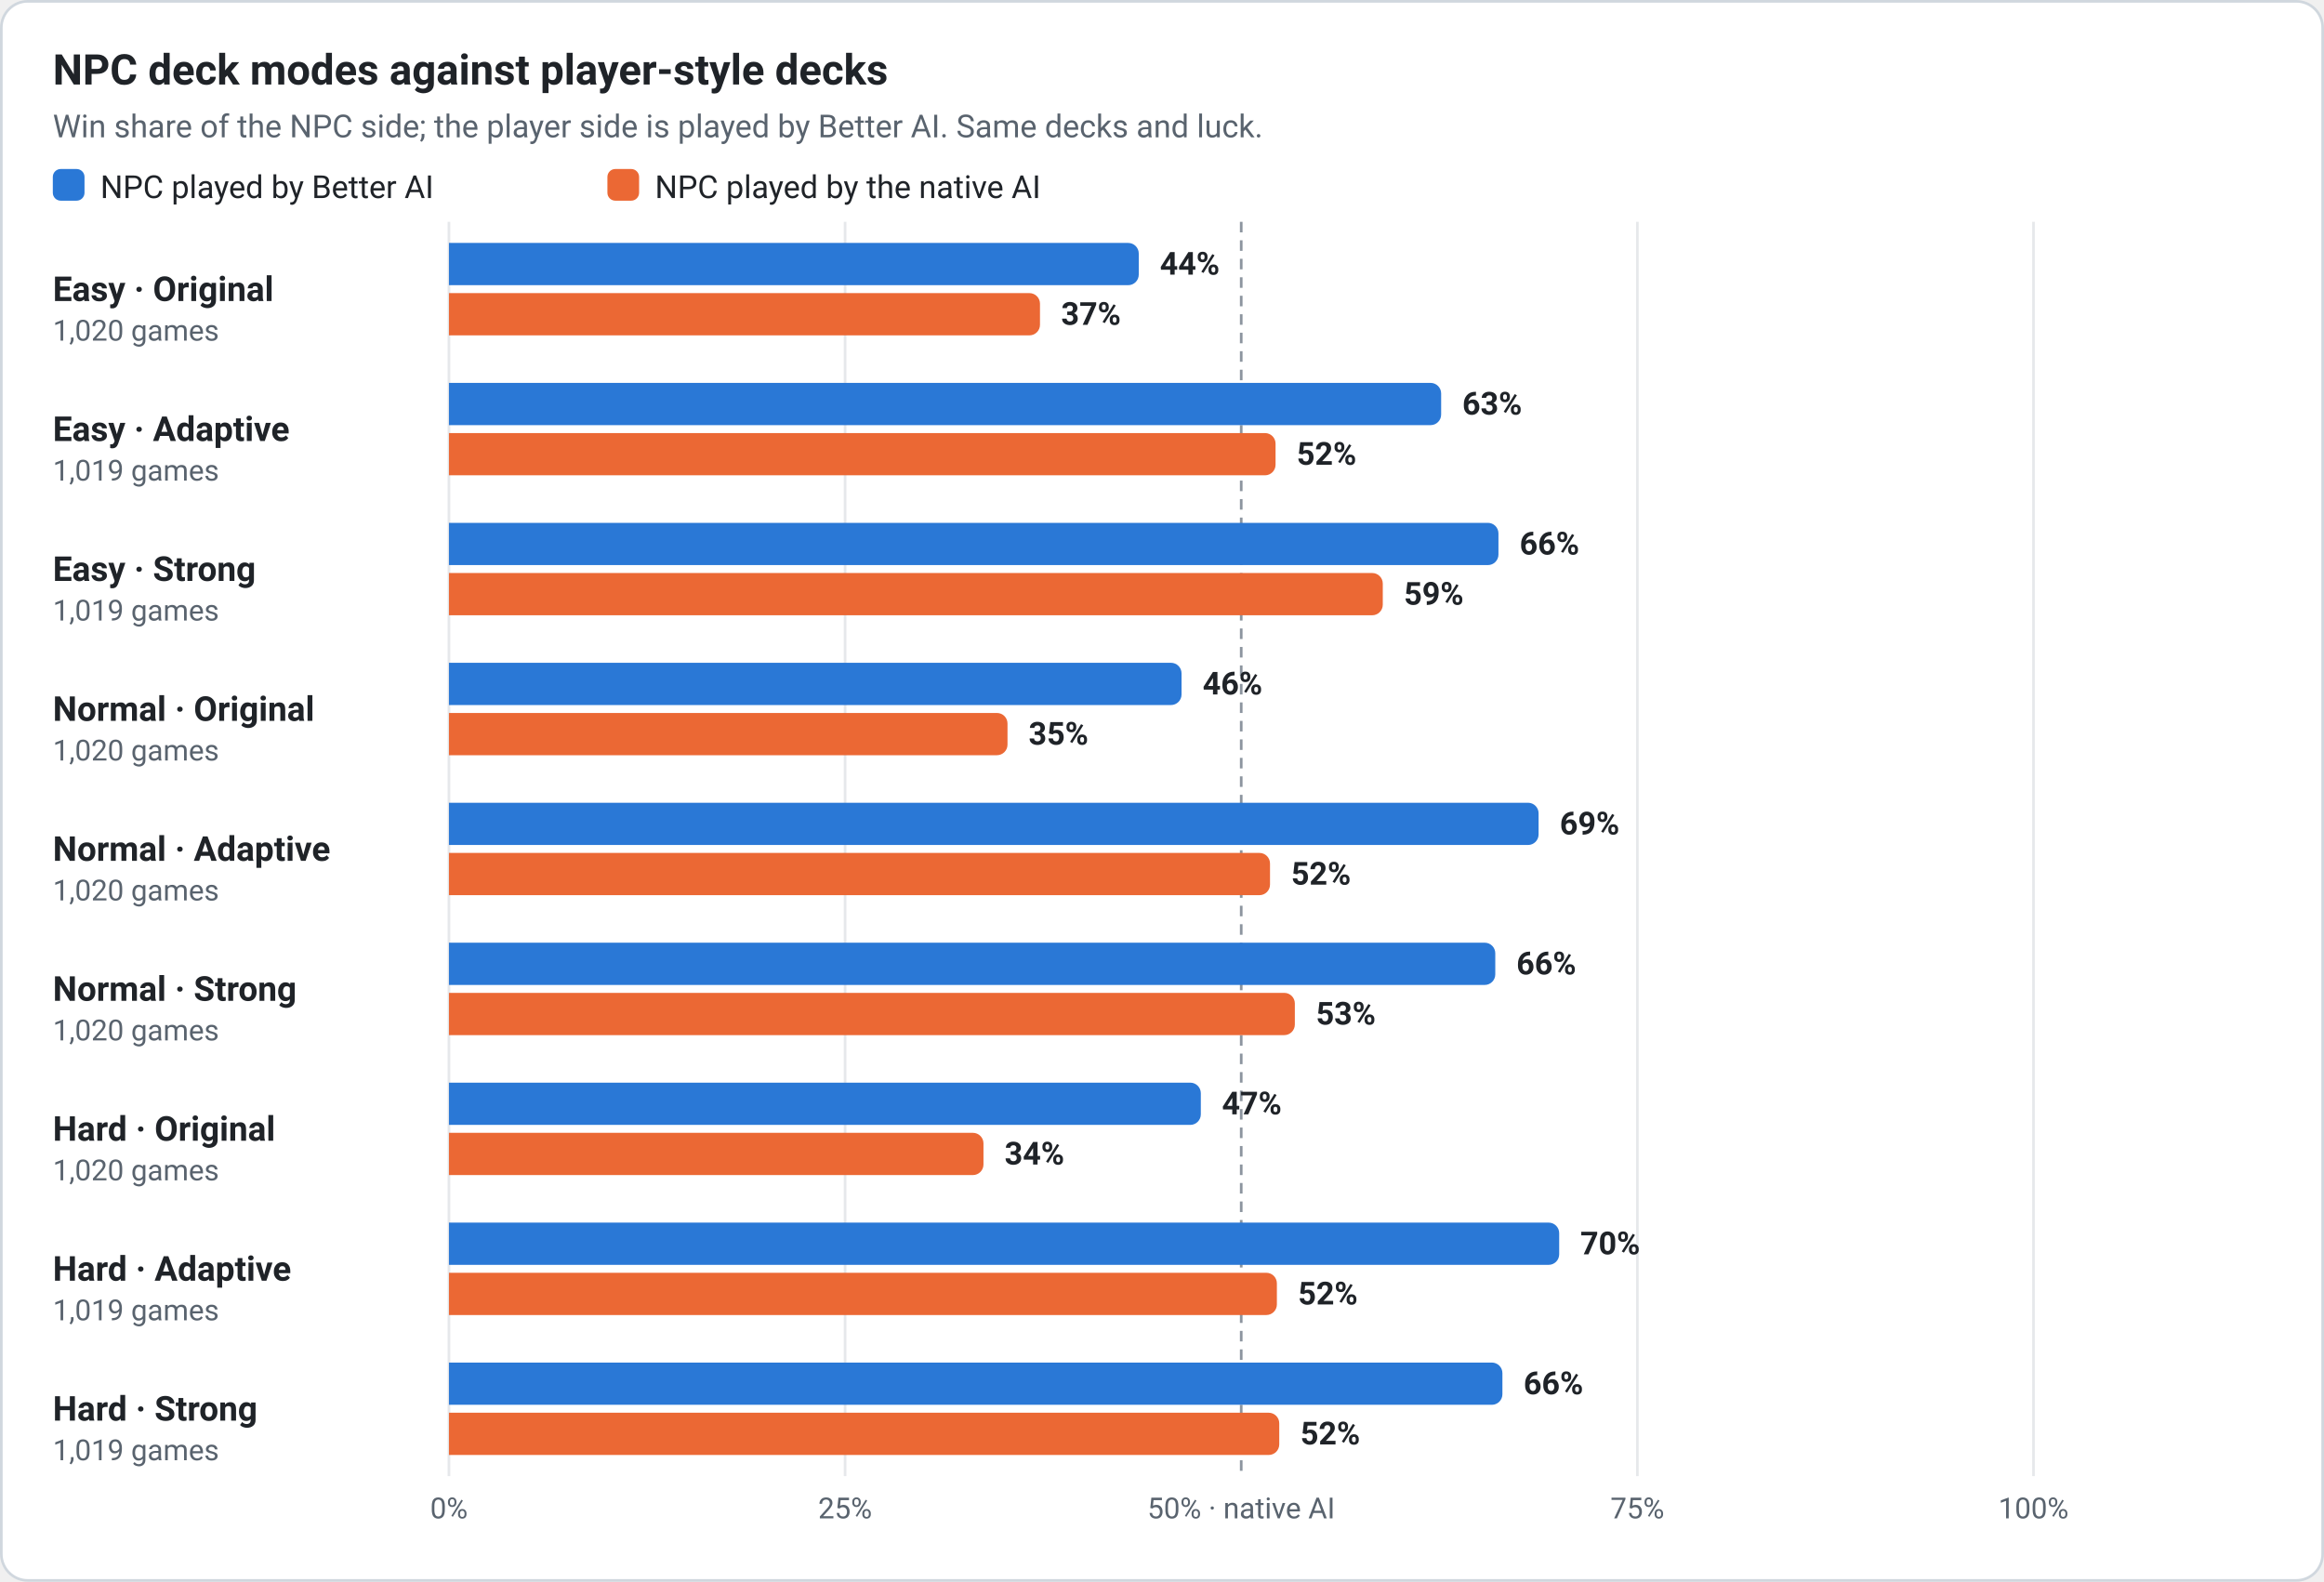
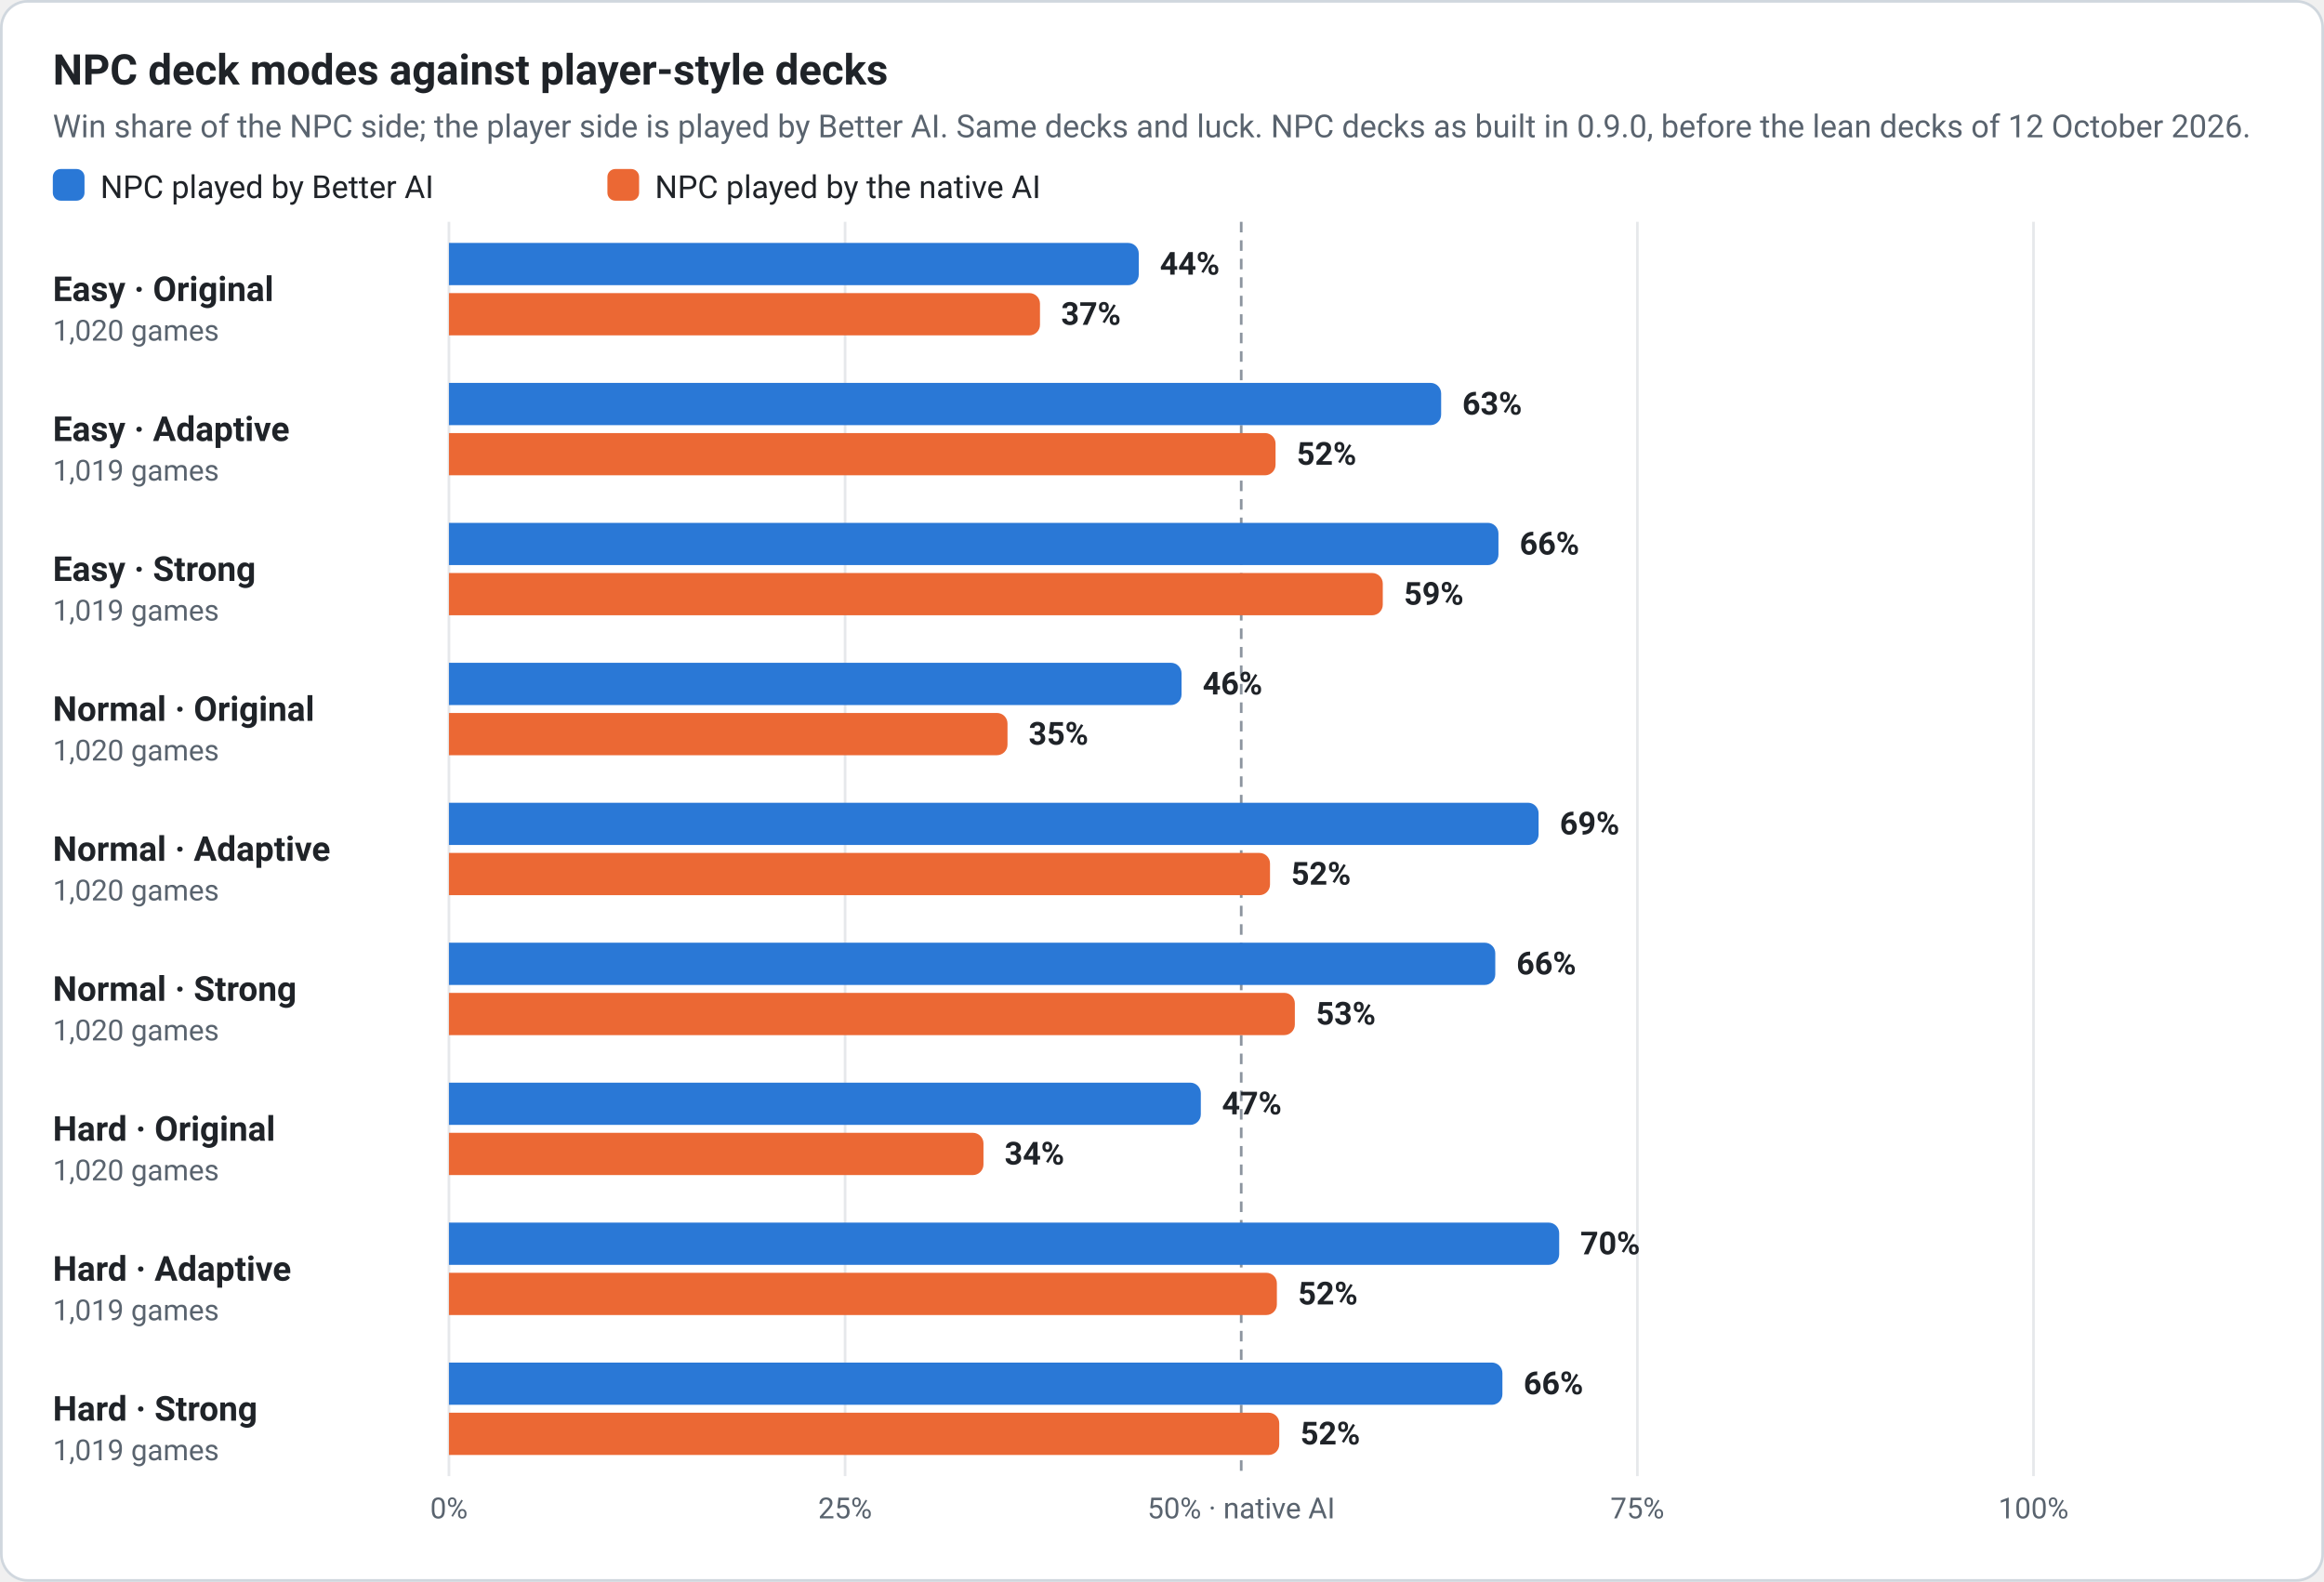
<svg xmlns="http://www.w3.org/2000/svg" width="880" height="599" viewBox="0 0 880 599" font-family="system-ui,-apple-system,'Segoe UI',Roboto,Helvetica,Arial,sans-serif" role="img" aria-label="NPC deck modes against player-style decks">
  <rect x="0.5" y="0.5" width="879" height="598" rx="10" fill="#ffffff" stroke="#d0d7de" />
  <text x="20.0" y="32.0" fill="#1f2328" font-size="16" font-weight="600" text-anchor="start">NPC deck modes against player-style decks</text>
-   <text x="20.0" y="52.0" fill="#59636e" font-size="12" font-weight="400" text-anchor="start">Win share of the NPC side; the player side is played by Better AI. Same decks and luck.</text>
+   <text x="20.0" y="52.0" fill="#59636e" font-size="12" font-weight="400" text-anchor="start">Win share of the NPC side; the player side is played by Better AI. Same decks and luck. NPC decks as built in 0.9.0, before the lean decks of 12 October 2026.</text>
  <line x1="170.0" y1="84" x2="170.0" y2="559" stroke="#e6e8eb" stroke-width="1" />
  <text x="170.0" y="575.0" fill="#59636e" font-size="11" font-weight="400" text-anchor="middle">0%</text>
  <line x1="320.0" y1="84" x2="320.0" y2="559" stroke="#e6e8eb" stroke-width="1" />
  <text x="320.0" y="575.0" fill="#59636e" font-size="11" font-weight="400" text-anchor="middle">25%</text>
  <line x1="470.0" y1="84" x2="470.0" y2="559" stroke="#8c959f" stroke-width="1" stroke-dasharray="4 3" />
  <text x="470.0" y="575.0" fill="#59636e" font-size="11" font-weight="400" text-anchor="middle">50% · native AI</text>
  <line x1="620.0" y1="84" x2="620.0" y2="559" stroke="#e6e8eb" stroke-width="1" />
  <text x="620.0" y="575.0" fill="#59636e" font-size="11" font-weight="400" text-anchor="middle">75%</text>
  <line x1="770.0" y1="84" x2="770.0" y2="559" stroke="#e6e8eb" stroke-width="1" />
  <text x="770.0" y="575.0" fill="#59636e" font-size="11" font-weight="400" text-anchor="middle">100%</text>
  <rect x="20" y="64" width="12" height="12" rx="3" fill="#2a78d6" />
  <text x="38.0" y="75.0" fill="#1f2328" font-size="12" font-weight="400" text-anchor="start">NPC played by Better AI</text>
  <rect x="230" y="64" width="12" height="12" rx="3" fill="#eb6834" />
  <text x="248.0" y="75.0" fill="#1f2328" font-size="12" font-weight="400" text-anchor="start">NPC played by the native AI</text>
  <text x="20.0" y="114.0" fill="#1f2328" font-size="13" font-weight="600" text-anchor="start">Easy · Original</text>
  <text x="20.0" y="129.0" fill="#59636e" font-size="11" font-weight="400" text-anchor="start">1,020 games</text>
  <path d="M170.0,92.0 H427.2 A4,4 0 0 1 431.2,96.0 V104.0 A4,4 0 0 1 427.2,108.0 H170.0 Z" fill="#2a78d6" />
  <text x="439.2" y="104.0" fill="#1f2328" font-size="12" font-weight="600" text-anchor="start">44%</text>
  <path d="M170.0,111.0 H389.8 A4,4 0 0 1 393.8,115.0 V123.0 A4,4 0 0 1 389.8,127.0 H170.0 Z" fill="#eb6834" />
  <text x="401.8" y="123.0" fill="#1f2328" font-size="12" font-weight="600" text-anchor="start">37%</text>
  <text x="20.0" y="167.0" fill="#1f2328" font-size="13" font-weight="600" text-anchor="start">Easy · Adaptive</text>
  <text x="20.0" y="182.0" fill="#59636e" font-size="11" font-weight="400" text-anchor="start">1,019 games</text>
  <path d="M170.0,145.0 H541.7 A4,4 0 0 1 545.7,149.0 V157.0 A4,4 0 0 1 541.7,161.0 H170.0 Z" fill="#2a78d6" />
  <text x="553.7" y="157.0" fill="#1f2328" font-size="12" font-weight="600" text-anchor="start">63%</text>
  <path d="M170.0,164.0 H479.0 A4,4 0 0 1 483.0,168.0 V176.0 A4,4 0 0 1 479.0,180.0 H170.0 Z" fill="#eb6834" />
  <text x="491.0" y="176.0" fill="#1f2328" font-size="12" font-weight="600" text-anchor="start">52%</text>
  <text x="20.0" y="220.0" fill="#1f2328" font-size="13" font-weight="600" text-anchor="start">Easy · Strong</text>
  <text x="20.0" y="235.0" fill="#59636e" font-size="11" font-weight="400" text-anchor="start">1,019 games</text>
  <path d="M170.0,198.0 H563.4 A4,4 0 0 1 567.4,202.0 V210.0 A4,4 0 0 1 563.4,214.0 H170.0 Z" fill="#2a78d6" />
  <text x="575.4" y="210.0" fill="#1f2328" font-size="12" font-weight="600" text-anchor="start">66%</text>
  <path d="M170.0,217.0 H519.6 A4,4 0 0 1 523.6,221.0 V229.0 A4,4 0 0 1 519.6,233.0 H170.0 Z" fill="#eb6834" />
  <text x="531.6" y="229.0" fill="#1f2328" font-size="12" font-weight="600" text-anchor="start">59%</text>
  <text x="20.0" y="273.0" fill="#1f2328" font-size="13" font-weight="600" text-anchor="start">Normal · Original</text>
  <text x="20.0" y="288.0" fill="#59636e" font-size="11" font-weight="400" text-anchor="start">1,020 games</text>
  <path d="M170.0,251.0 H443.4 A4,4 0 0 1 447.4,255.0 V263.0 A4,4 0 0 1 443.4,267.0 H170.0 Z" fill="#2a78d6" />
  <text x="455.4" y="263.0" fill="#1f2328" font-size="12" font-weight="600" text-anchor="start">46%</text>
  <path d="M170.0,270.0 H377.5 A4,4 0 0 1 381.5,274.0 V282.0 A4,4 0 0 1 377.5,286.0 H170.0 Z" fill="#eb6834" />
  <text x="389.5" y="282.0" fill="#1f2328" font-size="12" font-weight="600" text-anchor="start">35%</text>
  <text x="20.0" y="326.0" fill="#1f2328" font-size="13" font-weight="600" text-anchor="start">Normal · Adaptive</text>
  <text x="20.0" y="341.0" fill="#59636e" font-size="11" font-weight="400" text-anchor="start">1,020 games</text>
  <path d="M170.0,304.0 H578.6 A4,4 0 0 1 582.6,308.0 V316.0 A4,4 0 0 1 578.6,320.0 H170.0 Z" fill="#2a78d6" />
  <text x="590.6" y="316.0" fill="#1f2328" font-size="12" font-weight="600" text-anchor="start">69%</text>
  <path d="M170.0,323.0 H476.9 A4,4 0 0 1 480.9,327.0 V335.0 A4,4 0 0 1 476.9,339.0 H170.0 Z" fill="#eb6834" />
  <text x="488.9" y="335.0" fill="#1f2328" font-size="12" font-weight="600" text-anchor="start">52%</text>
  <text x="20.0" y="379.0" fill="#1f2328" font-size="13" font-weight="600" text-anchor="start">Normal · Strong</text>
  <text x="20.0" y="394.0" fill="#59636e" font-size="11" font-weight="400" text-anchor="start">1,020 games</text>
  <path d="M170.0,357.0 H562.2 A4,4 0 0 1 566.2,361.0 V369.0 A4,4 0 0 1 562.2,373.0 H170.0 Z" fill="#2a78d6" />
  <text x="574.2" y="369.0" fill="#1f2328" font-size="12" font-weight="600" text-anchor="start">66%</text>
  <path d="M170.0,376.0 H486.3 A4,4 0 0 1 490.3,380.0 V388.0 A4,4 0 0 1 486.3,392.0 H170.0 Z" fill="#eb6834" />
  <text x="498.3" y="388.0" fill="#1f2328" font-size="12" font-weight="600" text-anchor="start">53%</text>
  <text x="20.0" y="432.0" fill="#1f2328" font-size="13" font-weight="600" text-anchor="start">Hard · Original</text>
  <text x="20.0" y="447.0" fill="#59636e" font-size="11" font-weight="400" text-anchor="start">1,020 games</text>
  <path d="M170.0,410.0 H450.7 A4,4 0 0 1 454.7,414.0 V422.0 A4,4 0 0 1 450.7,426.0 H170.0 Z" fill="#2a78d6" />
  <text x="462.7" y="422.0" fill="#1f2328" font-size="12" font-weight="600" text-anchor="start">47%</text>
  <path d="M170.0,429.0 H368.4 A4,4 0 0 1 372.4,433.0 V441.0 A4,4 0 0 1 368.4,445.0 H170.0 Z" fill="#eb6834" />
  <text x="380.4" y="441.0" fill="#1f2328" font-size="12" font-weight="600" text-anchor="start">34%</text>
  <text x="20.0" y="485.0" fill="#1f2328" font-size="13" font-weight="600" text-anchor="start">Hard · Adaptive</text>
  <text x="20.0" y="500.0" fill="#59636e" font-size="11" font-weight="400" text-anchor="start">1,019 games</text>
  <path d="M170.0,463.0 H586.4 A4,4 0 0 1 590.4,467.0 V475.0 A4,4 0 0 1 586.4,479.0 H170.0 Z" fill="#2a78d6" />
  <text x="598.4" y="475.0" fill="#1f2328" font-size="12" font-weight="600" text-anchor="start">70%</text>
  <path d="M170.0,482.0 H479.5 A4,4 0 0 1 483.5,486.0 V494.0 A4,4 0 0 1 479.5,498.0 H170.0 Z" fill="#eb6834" />
  <text x="491.5" y="494.0" fill="#1f2328" font-size="12" font-weight="600" text-anchor="start">52%</text>
  <text x="20.0" y="538.0" fill="#1f2328" font-size="13" font-weight="600" text-anchor="start">Hard · Strong</text>
  <text x="20.0" y="553.0" fill="#59636e" font-size="11" font-weight="400" text-anchor="start">1,019 games</text>
  <path d="M170.0,516.0 H564.9 A4,4 0 0 1 568.9,520.0 V528.0 A4,4 0 0 1 564.9,532.0 H170.0 Z" fill="#2a78d6" />
  <text x="576.9" y="528.0" fill="#1f2328" font-size="12" font-weight="600" text-anchor="start">66%</text>
  <path d="M170.0,535.0 H480.4 A4,4 0 0 1 484.4,539.0 V547.0 A4,4 0 0 1 480.4,551.0 H170.0 Z" fill="#eb6834" />
  <text x="492.4" y="547.0" fill="#1f2328" font-size="12" font-weight="600" text-anchor="start">52%</text>
</svg>
